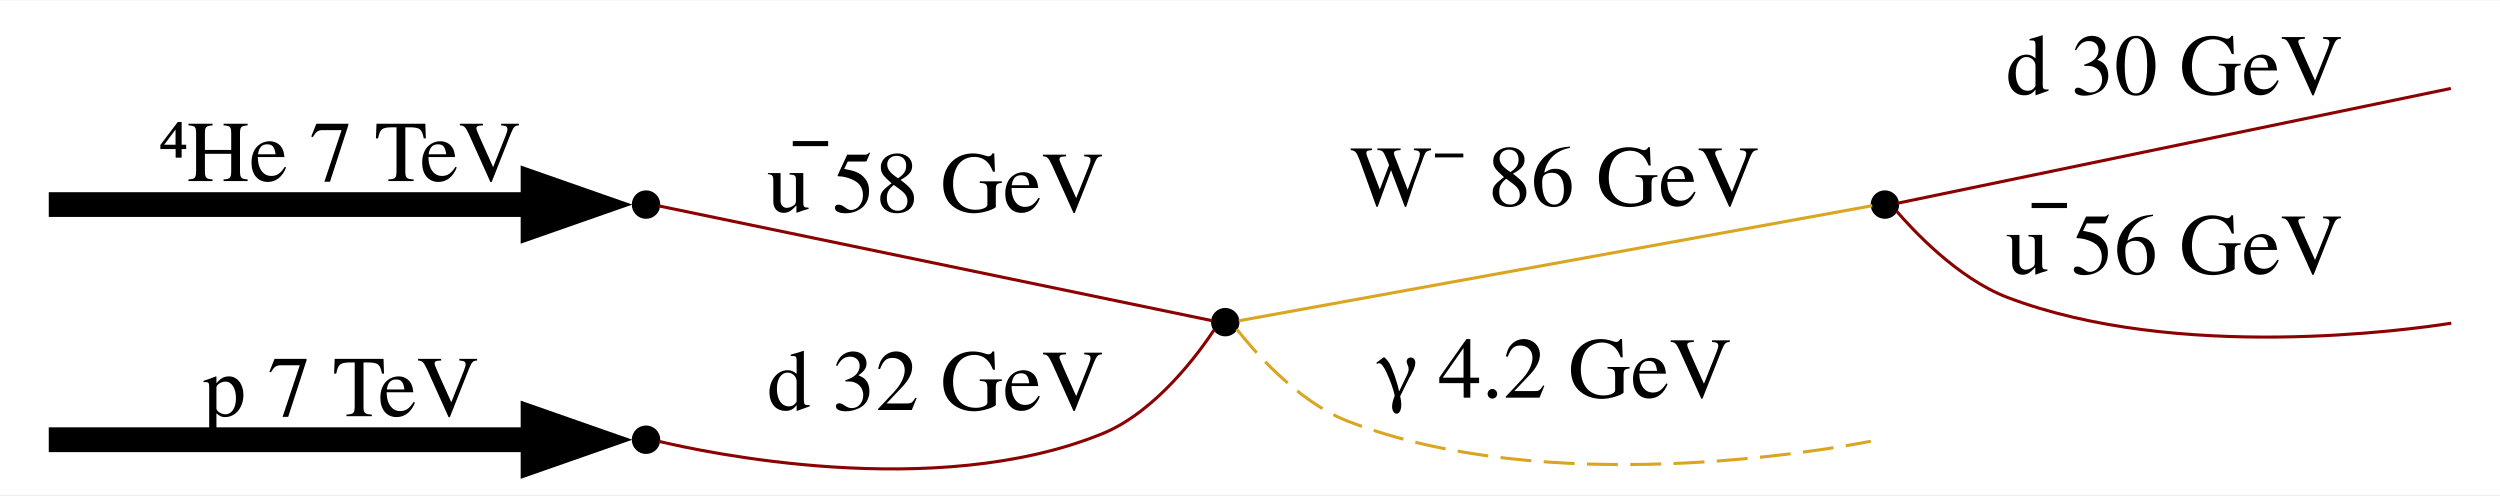
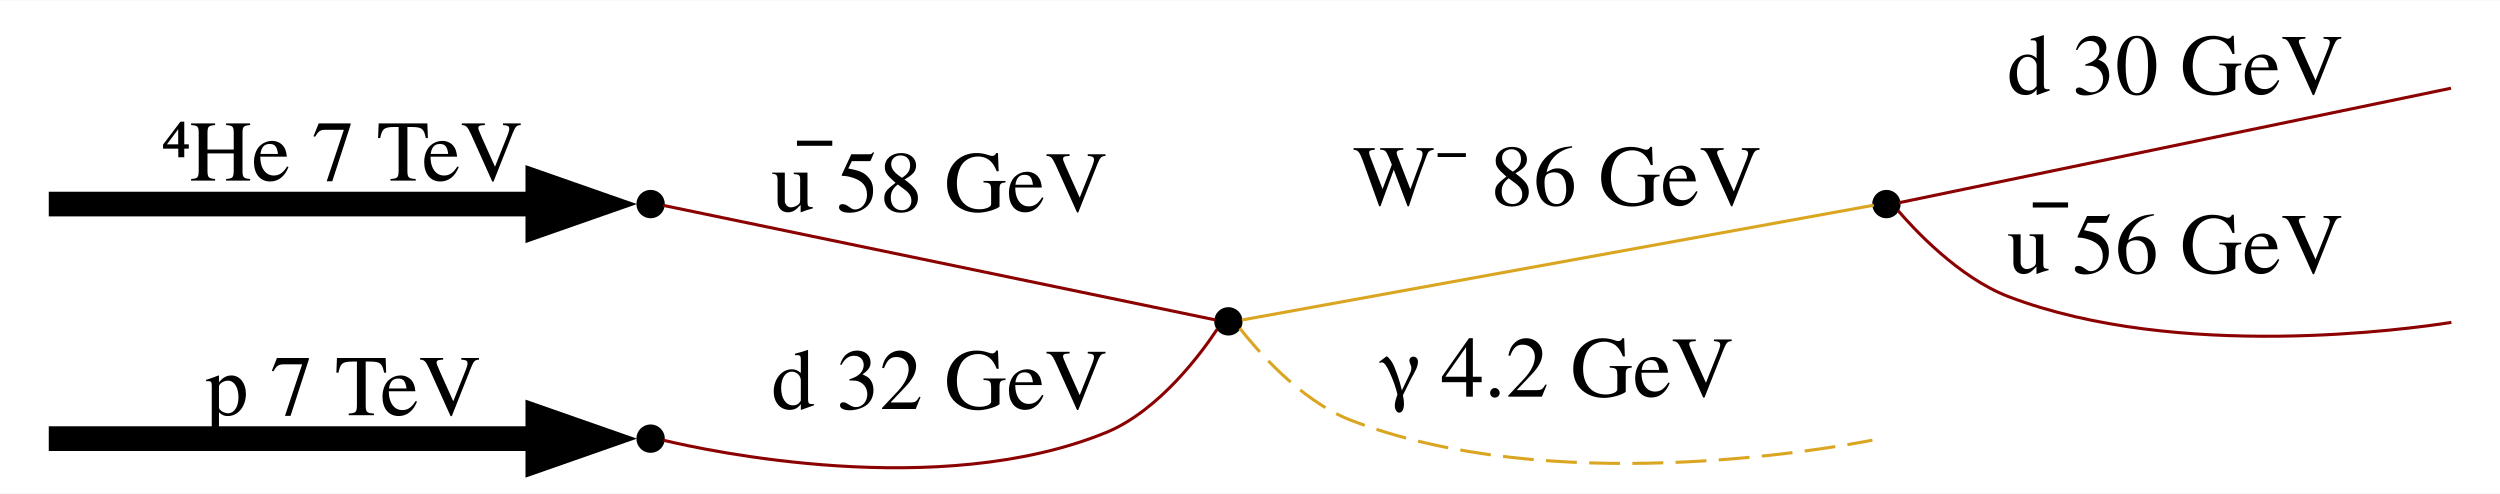
- <svg xmlns="http://www.w3.org/2000/svg" xmlns:xlink="http://www.w3.org/1999/xlink" width="404pt" height="80pt" viewBox="0.00 0.00 404.00 79.88">
+ <svg xmlns="http://www.w3.org/2000/svg" xmlns:xlink="http://www.w3.org/1999/xlink" width="405pt" height="80pt" viewBox="0.00 0.00 405.00 79.88">
  <g id="graph0" class="graph" transform="scale(1 1) rotate(0) translate(4 75.88)">
-     <polygon fill="white" stroke="none" points="-4,4 -4,-75.88 400,-75.88 400,4 -4,4" />
+     <polygon fill="white" stroke="none" points="-4,4 -4,-75.88 401,-75.88 401,4 -4,4" />
    <g id="node1" class="node">
      <g id="a_node1">
        <a xlink:title="FourVector(1, 1, 1, 1) mm&#10;status = 0">
-           <ellipse fill="black" stroke="black" cx="100.4" cy="-4.88" rx="1.8" ry="1.8" />
+           <ellipse fill="black" stroke="black" cx="101.4" cy="-4.88" rx="1.8" ry="1.8" />
        </a>
      </g>
    </g>
    <g id="node3" class="node">
      <g id="a_node3">
        <a xlink:title="FourVector(3, 3, 3, 3) mm&#10;status = 0">
-           <ellipse fill="black" stroke="black" cx="194" cy="-23.88" rx="1.8" ry="1.8" />
+           <ellipse fill="black" stroke="black" cx="195" cy="-23.88" rx="1.8" ry="1.8" />
        </a>
      </g>
    </g>
    <g id="edge3" class="edge">
      <g id="a_edge3">
-         <a xlink:title="d [PDGID: 1]&#10;FourVector(0.75, -1.57, 32.2, 32.2) GeV&#10;m = 0 GeV&#10;status = 3&#10;quarks = d&#10;Q = -0.333">
-           <path fill="none" stroke="darkred" stroke-width="0.5" d="M102.48,-4.62C109.32,-2.98 147.06,5.23 174.2,-5.88 182.9,-9.45 189.87,-19.1 192.18,-22.6" />
+         <a xlink:title="PDGID = 1&#10;FourVector(0.75, -1.57, 32.2, 32.2) GeV&#10;m = 0 GeV&#10;status = 3&#10;quarks = d&#10;Q = -0.333">
+           <path fill="none" stroke="darkred" stroke-width="0.5" d="M103.48,-4.62C110.32,-2.98 148.06,5.23 175.2,-5.88 183.9,-9.45 190.87,-19.1 193.18,-22.6" />
        </a>
      </g>
      <g id="a_edge3-label">
-         <a xlink:title="d [PDGID: 1]&#10;FourVector(0.75, -1.57, 32.2, 32.2) GeV&#10;m = 0 GeV&#10;status = 3&#10;quarks = d&#10;Q = -0.333">
-           <text text-anchor="middle" x="147.2" y="-9.68" font-family="Times,serif" font-size="14.00">d 32 GeV</text>
+         <a xlink:title="PDGID = 1&#10;FourVector(0.75, -1.57, 32.2, 32.2) GeV&#10;m = 0 GeV&#10;status = 3&#10;quarks = d&#10;Q = -0.333">
+           <text text-anchor="middle" x="148.2" y="-9.68" font-family="Times,serif" font-size="14.00">d 32 GeV</text>
        </a>
      </g>
    </g>
    <g id="node2" class="node">
      <g id="a_node2">
        <a xlink:title="FourVector(2, 2, 2, 2) mm&#10;status = 0">
-           <ellipse fill="black" stroke="black" cx="100.4" cy="-42.88" rx="1.8" ry="1.8" />
+           <ellipse fill="black" stroke="black" cx="101.4" cy="-42.88" rx="1.8" ry="1.8" />
        </a>
      </g>
    </g>
    <g id="edge4" class="edge">
      <g id="a_edge4">
-         <a xlink:title="u̅ [PDGID: -2]&#10;FourVector(-3.05, -19, -54.6, 57.9) GeV&#10;m = 0 GeV&#10;status = 4&#10;quarks = U&#10;Q = -0.667">
-           <path fill="none" stroke="darkred" stroke-width="0.5" d="M102.43,-42.67C111.78,-40.73 182.03,-26.16 191.86,-24.12" />
+         <a xlink:title="PDGID = -2&#10;FourVector(-3.05, -19, -54.6, 57.9) GeV&#10;m = 0 GeV&#10;status = 4&#10;quarks = U&#10;Q = -0.667">
+           <path fill="none" stroke="darkred" stroke-width="0.5" d="M103.43,-42.67C112.78,-40.73 183.03,-26.16 192.86,-24.12" />
        </a>
      </g>
      <g id="a_edge4-label">
-         <a xlink:title="u̅ [PDGID: -2]&#10;FourVector(-3.05, -19, -54.6, 57.9) GeV&#10;m = 0 GeV&#10;status = 4&#10;quarks = U&#10;Q = -0.667">
-           <text text-anchor="middle" x="147.2" y="-41.68" font-family="Times,serif" font-size="14.00">u̅ 58 GeV</text>
+         <a xlink:title="PDGID = -2&#10;FourVector(-3.05, -19, -54.6, 57.9) GeV&#10;m = 0 GeV&#10;status = 4&#10;quarks = U&#10;Q = -0.667">
+           <text text-anchor="middle" x="148.2" y="-41.68" font-family="Times,serif" font-size="14.00">u̅ 58 GeV</text>
        </a>
      </g>
    </g>
    <g id="node4" class="node">
      <g id="a_node4">
        <a xlink:title="FourVector(4, 4, 4, 4) mm&#10;status = 0">
-           <ellipse fill="black" stroke="black" cx="300.6" cy="-42.88" rx="1.8" ry="1.8" />
+           <ellipse fill="black" stroke="black" cx="301.6" cy="-42.88" rx="1.8" ry="1.8" />
        </a>
      </g>
    </g>
    <g id="edge5" class="edge">
      <g id="a_edge5">
-         <a xlink:title="W⁻ [PDGID: -24]&#10;FourVector(1.52, -20.7, -20.6, 85.9) GeV&#10;m = 80.8 GeV&#10;status = 5&#10;quarks = &#10;Q = -1&#10;cτ = 9.49e-14 mm">
-           <path fill="none" stroke="goldenrod" stroke-width="0.5" d="M196.17,-24.1C206.95,-26.06 288.42,-40.85 298.56,-42.7" />
+         <a xlink:title="PDGID = -24&#10;FourVector(1.52, -20.7, -20.6, 85.9) GeV&#10;m = 80.8 GeV&#10;status = 5&#10;Q = -1&#10;cτ = 9.49e-14 mm">
+           <path fill="none" stroke="goldenrod" stroke-width="0.5" d="M197.17,-24.1C207.95,-26.06 289.42,-40.85 299.56,-42.7" />
        </a>
      </g>
      <g id="a_edge5-label">
-         <a xlink:title="W⁻ [PDGID: -24]&#10;FourVector(1.52, -20.7, -20.6, 85.9) GeV&#10;m = 80.8 GeV&#10;status = 5&#10;quarks = &#10;Q = -1&#10;cτ = 9.49e-14 mm">
-           <text text-anchor="middle" x="247.3" y="-42.68" font-family="Times,serif" font-size="14.00">W⁻ 86 GeV</text>
+         <a xlink:title="PDGID = -24&#10;FourVector(1.52, -20.7, -20.6, 85.9) GeV&#10;m = 80.8 GeV&#10;status = 5&#10;Q = -1&#10;cτ = 9.49e-14 mm">
+           <text text-anchor="middle" x="248.3" y="-42.68" font-family="Times,serif" font-size="14.00">W⁻ 86 GeV</text>
        </a>
      </g>
    </g>
    <g id="edge6" class="edge">
      <g id="a_edge6">
-         <a xlink:title="γ [PDGID: 22]&#10;FourVector(-3.81, 0.113, -1.83, 4.23) GeV&#10;m = 0 GeV&#10;status = 6&#10;quarks = &#10;Q = 0">
-           <path fill="none" stroke="goldenrod" stroke-width="0.5" stroke-dasharray="5,2" d="M195.86,-22.75C198.27,-19.66 205.49,-11.11 213.8,-7.88 246.04,4.62 290.31,-3.08 298.33,-4.63" />
+         <a xlink:title="PDGID = 22&#10;FourVector(-3.81, 0.113, -1.83, 4.23) GeV&#10;m = 0 GeV&#10;status = 6&#10;Q = 0">
+           <path fill="none" stroke="goldenrod" stroke-width="0.5" stroke-dasharray="5,2" d="M196.86,-22.75C199.27,-19.66 206.49,-11.11 214.8,-7.88 247.04,4.62 291.31,-3.08 299.33,-4.63" />
        </a>
      </g>
      <g id="a_edge6-label">
-         <a xlink:title="γ [PDGID: 22]&#10;FourVector(-3.81, 0.113, -1.83, 4.23) GeV&#10;m = 0 GeV&#10;status = 6&#10;quarks = &#10;Q = 0">
-           <text text-anchor="middle" x="247.3" y="-11.68" font-family="Times,serif" font-size="14.00">γ 4.2 GeV</text>
+         <a xlink:title="PDGID = 22&#10;FourVector(-3.81, 0.113, -1.83, 4.23) GeV&#10;m = 0 GeV&#10;status = 6&#10;Q = 0">
+           <text text-anchor="middle" x="248.3" y="-11.68" font-family="Times,serif" font-size="14.00">γ 4.2 GeV</text>
        </a>
      </g>
    </g>
    <g id="edge7" class="edge">
      <g id="a_edge7">
-         <a xlink:title="d [PDGID: 1]&#10;FourVector(-2.44, 28.8, 6.08, 29.6) GeV&#10;m = 0.01 GeV&#10;status = 7&#10;quarks = d&#10;Q = -0.333">
-           <path fill="none" stroke="darkred" stroke-width="0.5" d="M302.63,-43.1C311.98,-45.04 382.23,-59.61 392.06,-61.65" />
+         <a xlink:title="PDGID = 1&#10;FourVector(-2.44, 28.8, 6.08, 29.6) GeV&#10;m = 0.01 GeV&#10;status = 7&#10;quarks = d&#10;Q = -0.333">
+           <path fill="none" stroke="darkred" stroke-width="0.5" d="M303.63,-43.1C312.98,-45.04 383.23,-59.61 393.06,-61.65" />
        </a>
      </g>
      <g id="a_edge7-label">
-         <a xlink:title="d [PDGID: 1]&#10;FourVector(-2.44, 28.8, 6.08, 29.6) GeV&#10;m = 0.01 GeV&#10;status = 7&#10;quarks = d&#10;Q = -0.333">
-           <text text-anchor="middle" x="347.4" y="-60.68" font-family="Times,serif" font-size="14.00">d 30 GeV</text>
+         <a xlink:title="PDGID = 1&#10;FourVector(-2.44, 28.8, 6.08, 29.6) GeV&#10;m = 0.01 GeV&#10;status = 7&#10;quarks = d&#10;Q = -0.333">
+           <text text-anchor="middle" x="348.4" y="-60.68" font-family="Times,serif" font-size="14.00">d 30 GeV</text>
        </a>
      </g>
    </g>
    <g id="edge8" class="edge">
      <g id="a_edge8">
-         <a xlink:title="u̅ [PDGID: -2]&#10;FourVector(3.96, -49.5, -26.7, 56.4) GeV&#10;m = 0.006 GeV&#10;status = 8&#10;quarks = U&#10;Q = -0.667">
-           <path fill="none" stroke="darkred" stroke-width="0.5" d="M302.48,-41.83C304.95,-38.95 312.28,-30.98 320.4,-27.88 347.84,-17.43 385.33,-22.64 392.12,-23.71" />
+         <a xlink:title="PDGID = -2&#10;FourVector(3.96, -49.5, -26.7, 56.4) GeV&#10;m = 0.006 GeV&#10;status = 8&#10;quarks = U&#10;Q = -0.667">
+           <path fill="none" stroke="darkred" stroke-width="0.5" d="M303.48,-41.83C305.95,-38.95 313.28,-30.98 321.4,-27.88 348.84,-17.43 386.33,-22.64 393.12,-23.71" />
        </a>
      </g>
      <g id="a_edge8-label">
-         <a xlink:title="u̅ [PDGID: -2]&#10;FourVector(3.96, -49.5, -26.7, 56.4) GeV&#10;m = 0.006 GeV&#10;status = 8&#10;quarks = U&#10;Q = -0.667">
-           <text text-anchor="middle" x="347.4" y="-31.68" font-family="Times,serif" font-size="14.00">u̅ 56 GeV</text>
+         <a xlink:title="PDGID = -2&#10;FourVector(3.96, -49.5, -26.7, 56.4) GeV&#10;m = 0.006 GeV&#10;status = 8&#10;quarks = U&#10;Q = -0.667">
+           <text text-anchor="middle" x="348.4" y="-31.68" font-family="Times,serif" font-size="14.00">u̅ 56 GeV</text>
        </a>
      </g>
    </g>
    <g id="edge1" class="edge">
      <g id="a_edge1">
-         <a xlink:title="p [PDGID: 2212]&#10;FourVector(0, 0, 7e+03, 7e+03) GeV&#10;m = 0.938 GeV&#10;status = 1&#10;A,Z = 1,1&#10;quarks = uud&#10;Q = 1">
-           <path fill="none" stroke="black" stroke-width="4" d="M3.88,-4.88C11.48,-4.88 57.09,-4.88 82.44,-4.88" />
-           <polygon fill="black" stroke="black" stroke-width="4" points="82.14,-8.38 92.14,-4.88 82.14,-1.38 82.14,-8.38" />
+         <a xlink:title="PDGID = 2212&#10;FourVector(0, 0, 7e+03, 7e+03) GeV&#10;m = 0.938 GeV&#10;status = 1&#10;A,Z = 1,1&#10;quarks = uud&#10;Q = 1">
+           <path fill="none" stroke="black" stroke-width="4" d="M3.9,-4.88C11.57,-4.88 57.66,-4.88 83.27,-4.88" />
+           <polygon fill="black" stroke="black" stroke-width="4" points="83.13,-8.38 93.13,-4.88 83.13,-1.38 83.13,-8.38" />
        </a>
      </g>
      <g id="a_edge1-label">
-         <a xlink:title="p [PDGID: 2212]&#10;FourVector(0, 0, 7e+03, 7e+03) GeV&#10;m = 0.938 GeV&#10;status = 1&#10;A,Z = 1,1&#10;quarks = uud&#10;Q = 1">
-           <text text-anchor="middle" x="51.1" y="-8.68" font-family="Times,serif" font-size="14.00">p 7 TeV</text>
+         <a xlink:title="PDGID = 2212&#10;FourVector(0, 0, 7e+03, 7e+03) GeV&#10;m = 0.938 GeV&#10;status = 1&#10;A,Z = 1,1&#10;quarks = uud&#10;Q = 1">
+           <text text-anchor="middle" x="51.6" y="-8.68" font-family="Times,serif" font-size="14.00">p 7 TeV</text>
        </a>
      </g>
    </g>
    <g id="edge2" class="edge">
      <g id="a_edge2">
-         <a xlink:title="⁴He [PDGID: 1000020040]&#10;FourVector(0, 0, -7e+03, 7e+03) GeV&#10;m = 3.756 GeV&#10;status = 2&#10;A,Z = 4,2&#10;quarks = &#10;Q = 2">
-           <path fill="none" stroke="black" stroke-width="4" d="M3.88,-42.88C11.48,-42.88 57.09,-42.88 82.44,-42.88" />
-           <polygon fill="black" stroke="black" stroke-width="4" points="82.14,-46.38 92.14,-42.88 82.14,-39.38 82.14,-46.38" />
+         <a xlink:title="PDGID = 1000020040&#10;FourVector(0, 0, -7e+03, 7e+03) GeV&#10;m = 3.756 GeV&#10;status = 2&#10;A,Z = 4,2&#10;Q = 2">
+           <path fill="none" stroke="black" stroke-width="4" d="M3.9,-42.88C11.57,-42.88 57.66,-42.88 83.27,-42.88" />
+           <polygon fill="black" stroke="black" stroke-width="4" points="83.13,-46.38 93.13,-42.88 83.13,-39.38 83.13,-46.38" />
        </a>
      </g>
      <g id="a_edge2-label">
-         <a xlink:title="⁴He [PDGID: 1000020040]&#10;FourVector(0, 0, -7e+03, 7e+03) GeV&#10;m = 3.756 GeV&#10;status = 2&#10;A,Z = 4,2&#10;quarks = &#10;Q = 2">
-           <text text-anchor="middle" x="51.1" y="-46.68" font-family="Times,serif" font-size="14.00">⁴He 7 TeV</text>
+         <a xlink:title="PDGID = 1000020040&#10;FourVector(0, 0, -7e+03, 7e+03) GeV&#10;m = 3.756 GeV&#10;status = 2&#10;A,Z = 4,2&#10;Q = 2">
+           <text text-anchor="middle" x="51.6" y="-46.68" font-family="Times,serif" font-size="14.00">⁴He 7 TeV</text>
        </a>
      </g>
    </g>
  </g>
</svg>
